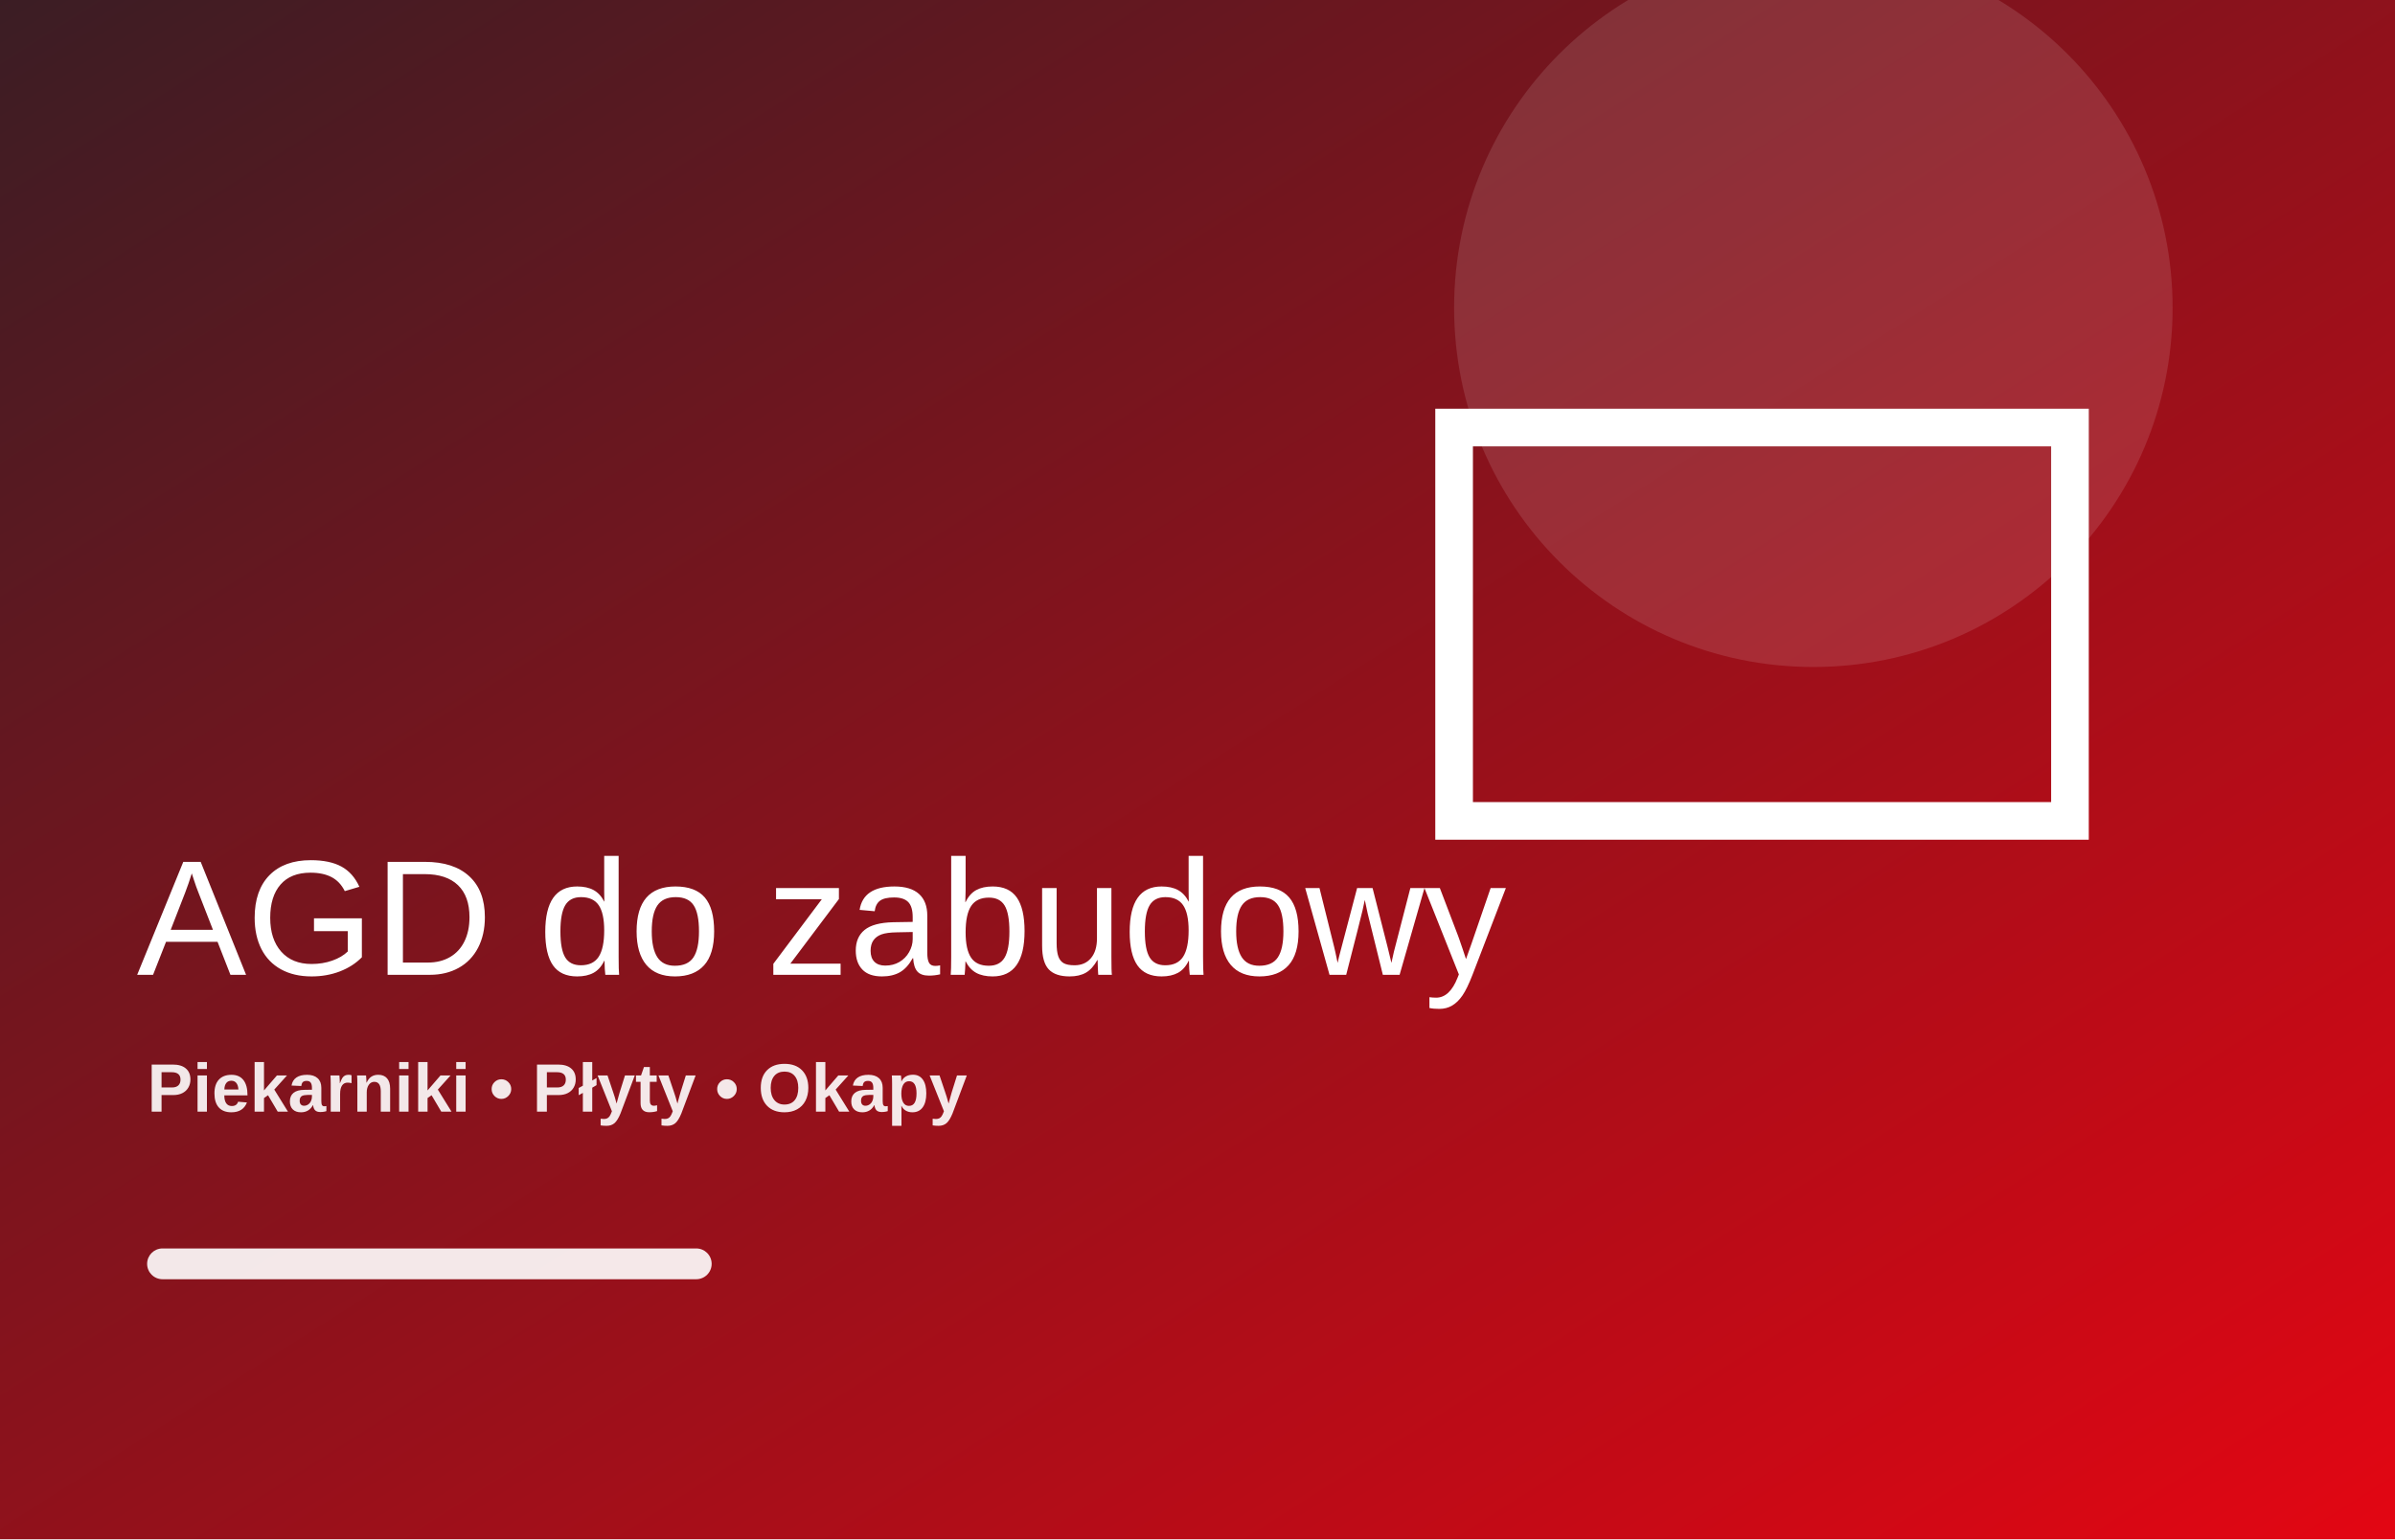
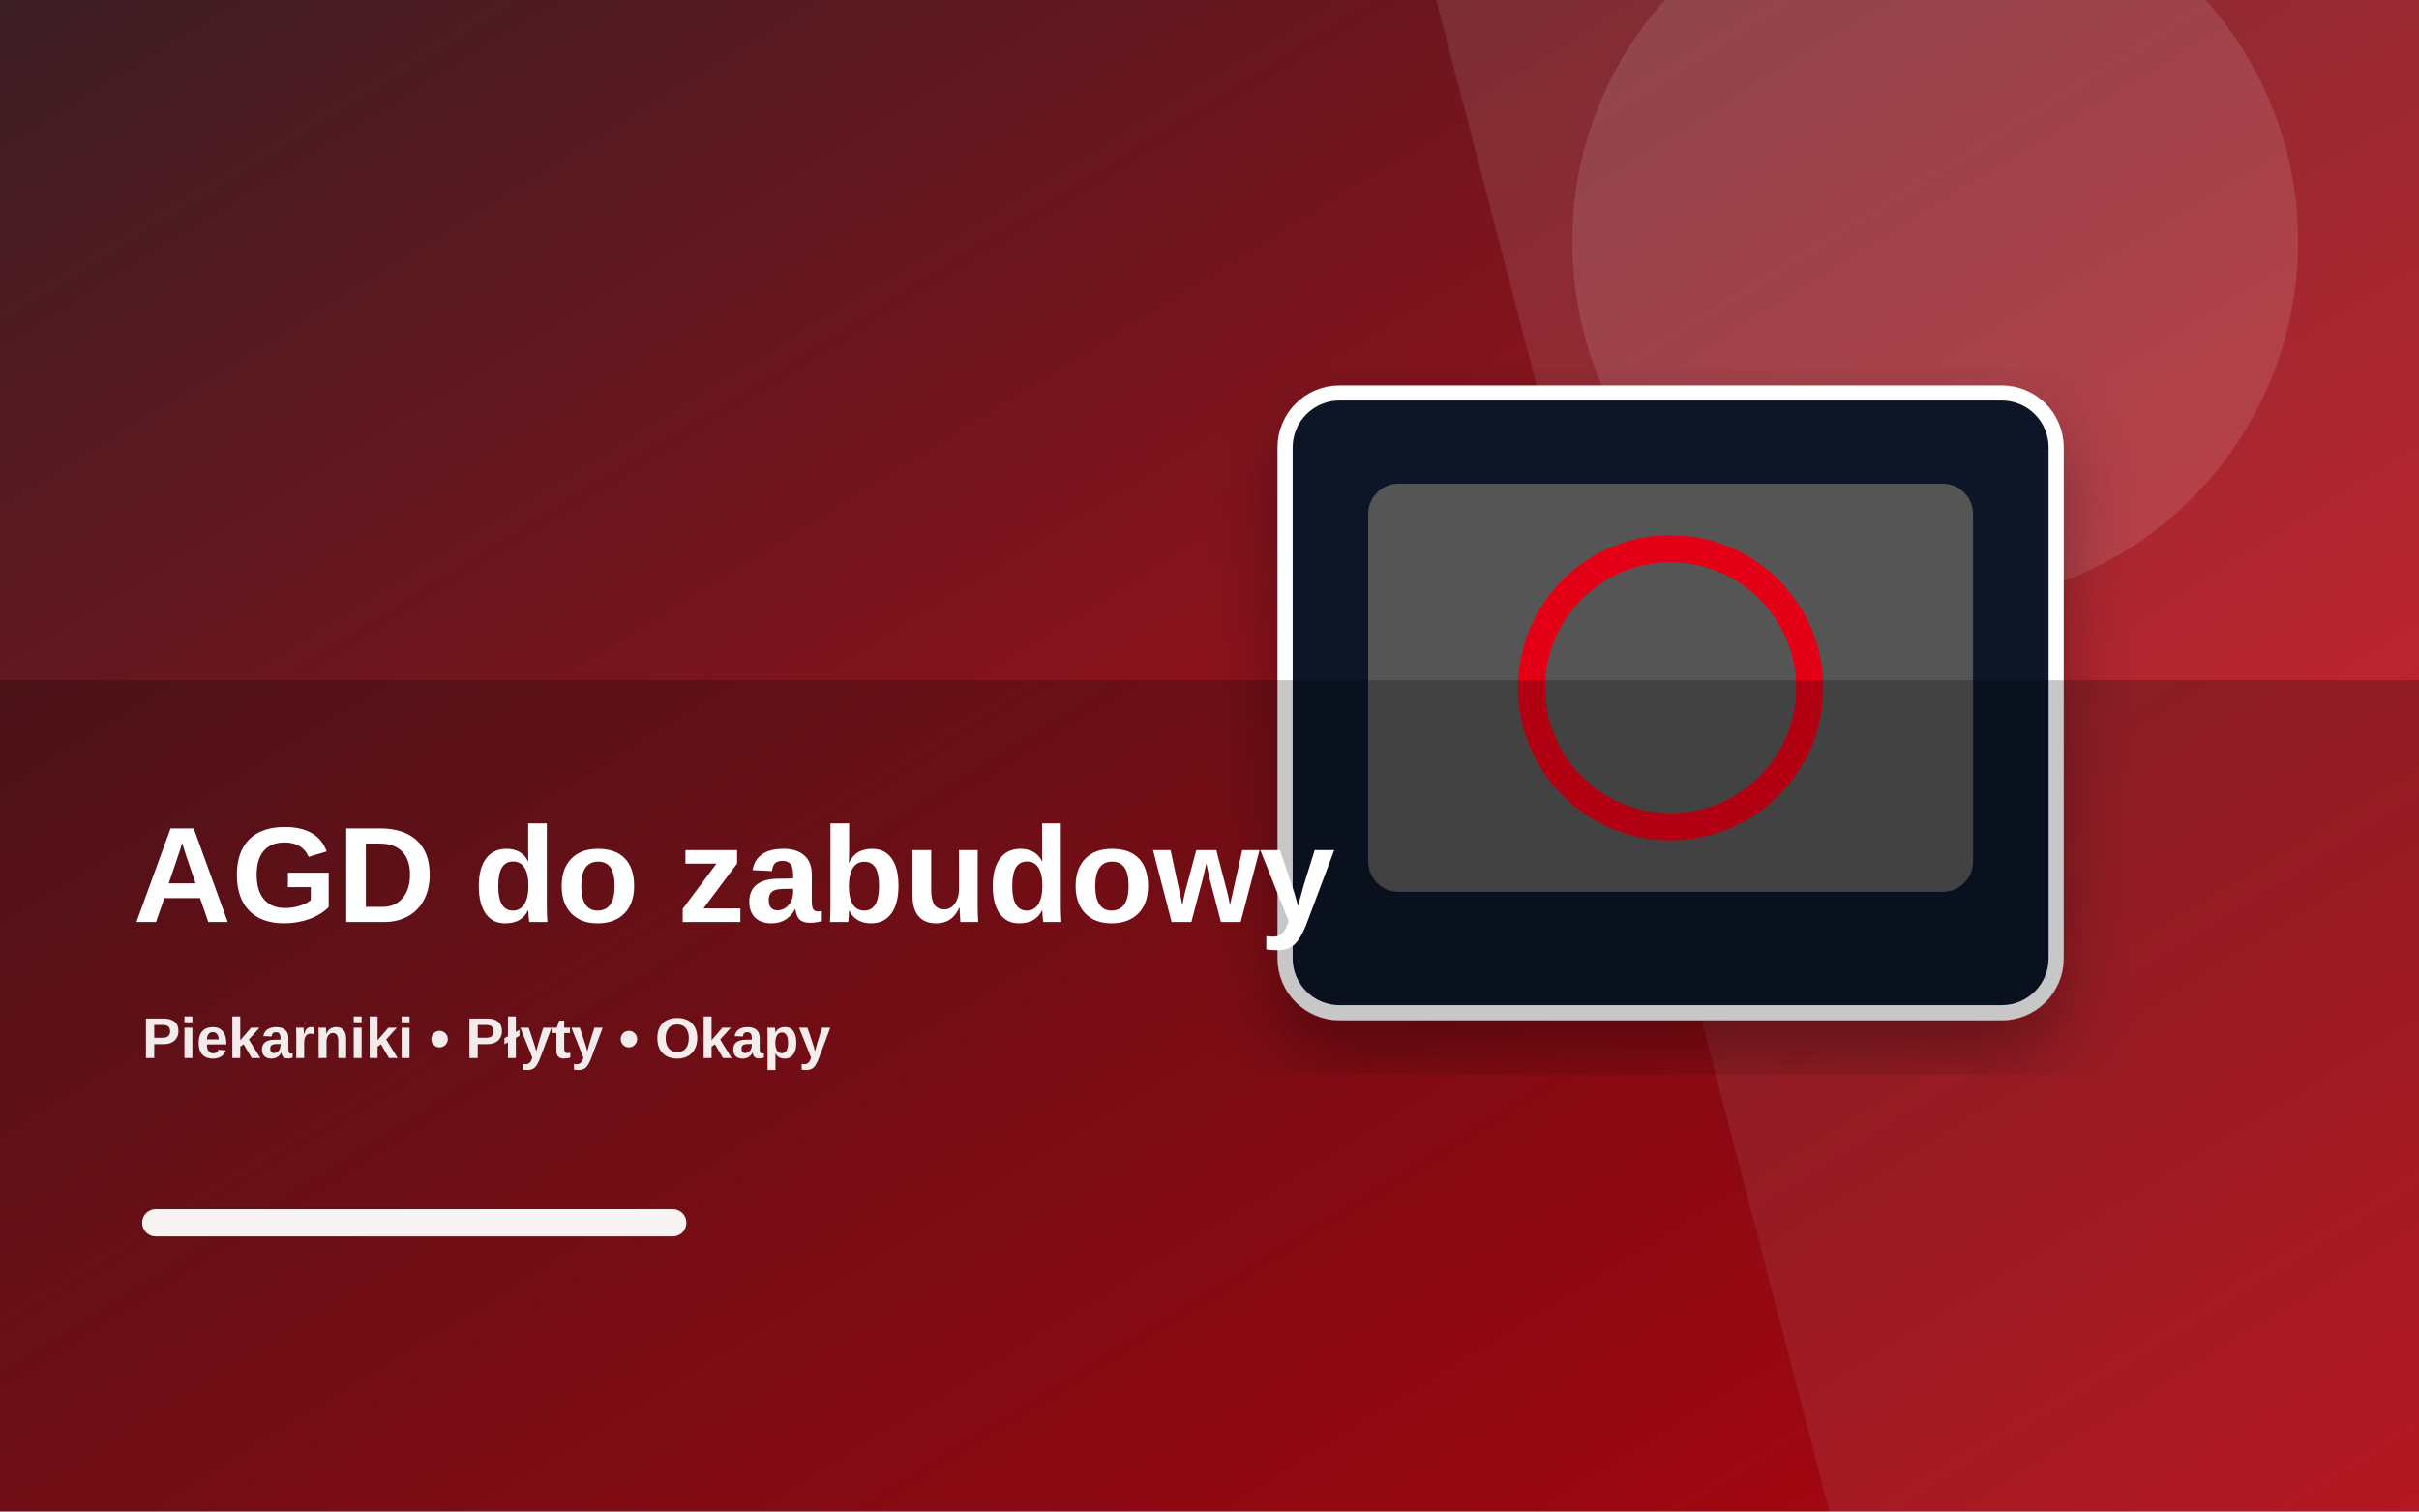
- <svg xmlns="http://www.w3.org/2000/svg" width="1400" height="900" viewBox="0 0 1400 900">
+ <svg xmlns="http://www.w3.org/2000/svg" width="1600" height="1000" viewBox="0 0 1600 1000">
  <defs>
-     <linearGradient id="g" x1="0" x2="1" y1="0" y2="1">
+     <linearGradient id="g" x1="0" y1="0" x2="1" y2="1">
      <stop stop-color="#3b1d24" />
      <stop offset="1" stop-color="#e30613" />
    </linearGradient>
+     <filter id="shadow">
+       <feDropShadow dx="0" dy="24" stdDeviation="24" flood-opacity=".32" />
+     </filter>
  </defs>
-   <rect width="1400" height="900" fill="url(#g)" />
-   <circle cx="1060" cy="180" r="210" fill="white" opacity=".12" />
-   <path d="M850 250h360v230H850z" fill="none" stroke="white" stroke-width="22" rx="30" />
-   <text x="80" y="570" font-size="96" font-family="Arial Black,Arial" fill="white">AGD do zabudowy</text>
-   <text x="86" y="650" font-size="40" font-family="Arial" font-weight="700" fill="white" opacity=".9">Piekarniki • Płyty • Okapy</text>
-   <rect x="86" y="730" width="330" height="18" rx="9" fill="white" opacity=".9" />
+   <rect width="1600" height="1000" fill="url(#g)" />
+   <circle cx="1280" cy="160" r="240" fill="white" opacity=".12" />
+   <path d="M950 0h650v1000h-390z" fill="white" opacity=".10" />
+   <g filter="url(#shadow)">
+     <rect x="850" y="260" width="510" height="410" rx="36" fill="#111827" stroke="white" stroke-width="10" />
+     <rect x="905" y="320" width="400" height="270" rx="20" fill="#555" />
+     <circle cx="1105" cy="455" r="92" fill="none" stroke="#e30613" stroke-width="18" />
+   </g>
+   <rect y="450" width="1600" height="550" fill="black" opacity=".22" />
+   <text x="88" y="610" font-family="Arial Black,Arial" font-size="90" font-weight="900" fill="white">AGD do zabudowy</text>
+   <text x="94" y="700" font-family="Arial, sans-serif" font-size="38" font-weight="800" fill="white" opacity=".92">Piekarniki • Płyty • Okapy</text>
+   <rect x="94" y="800" width="360" height="18" rx="9" fill="white" opacity=".95" />
</svg>
